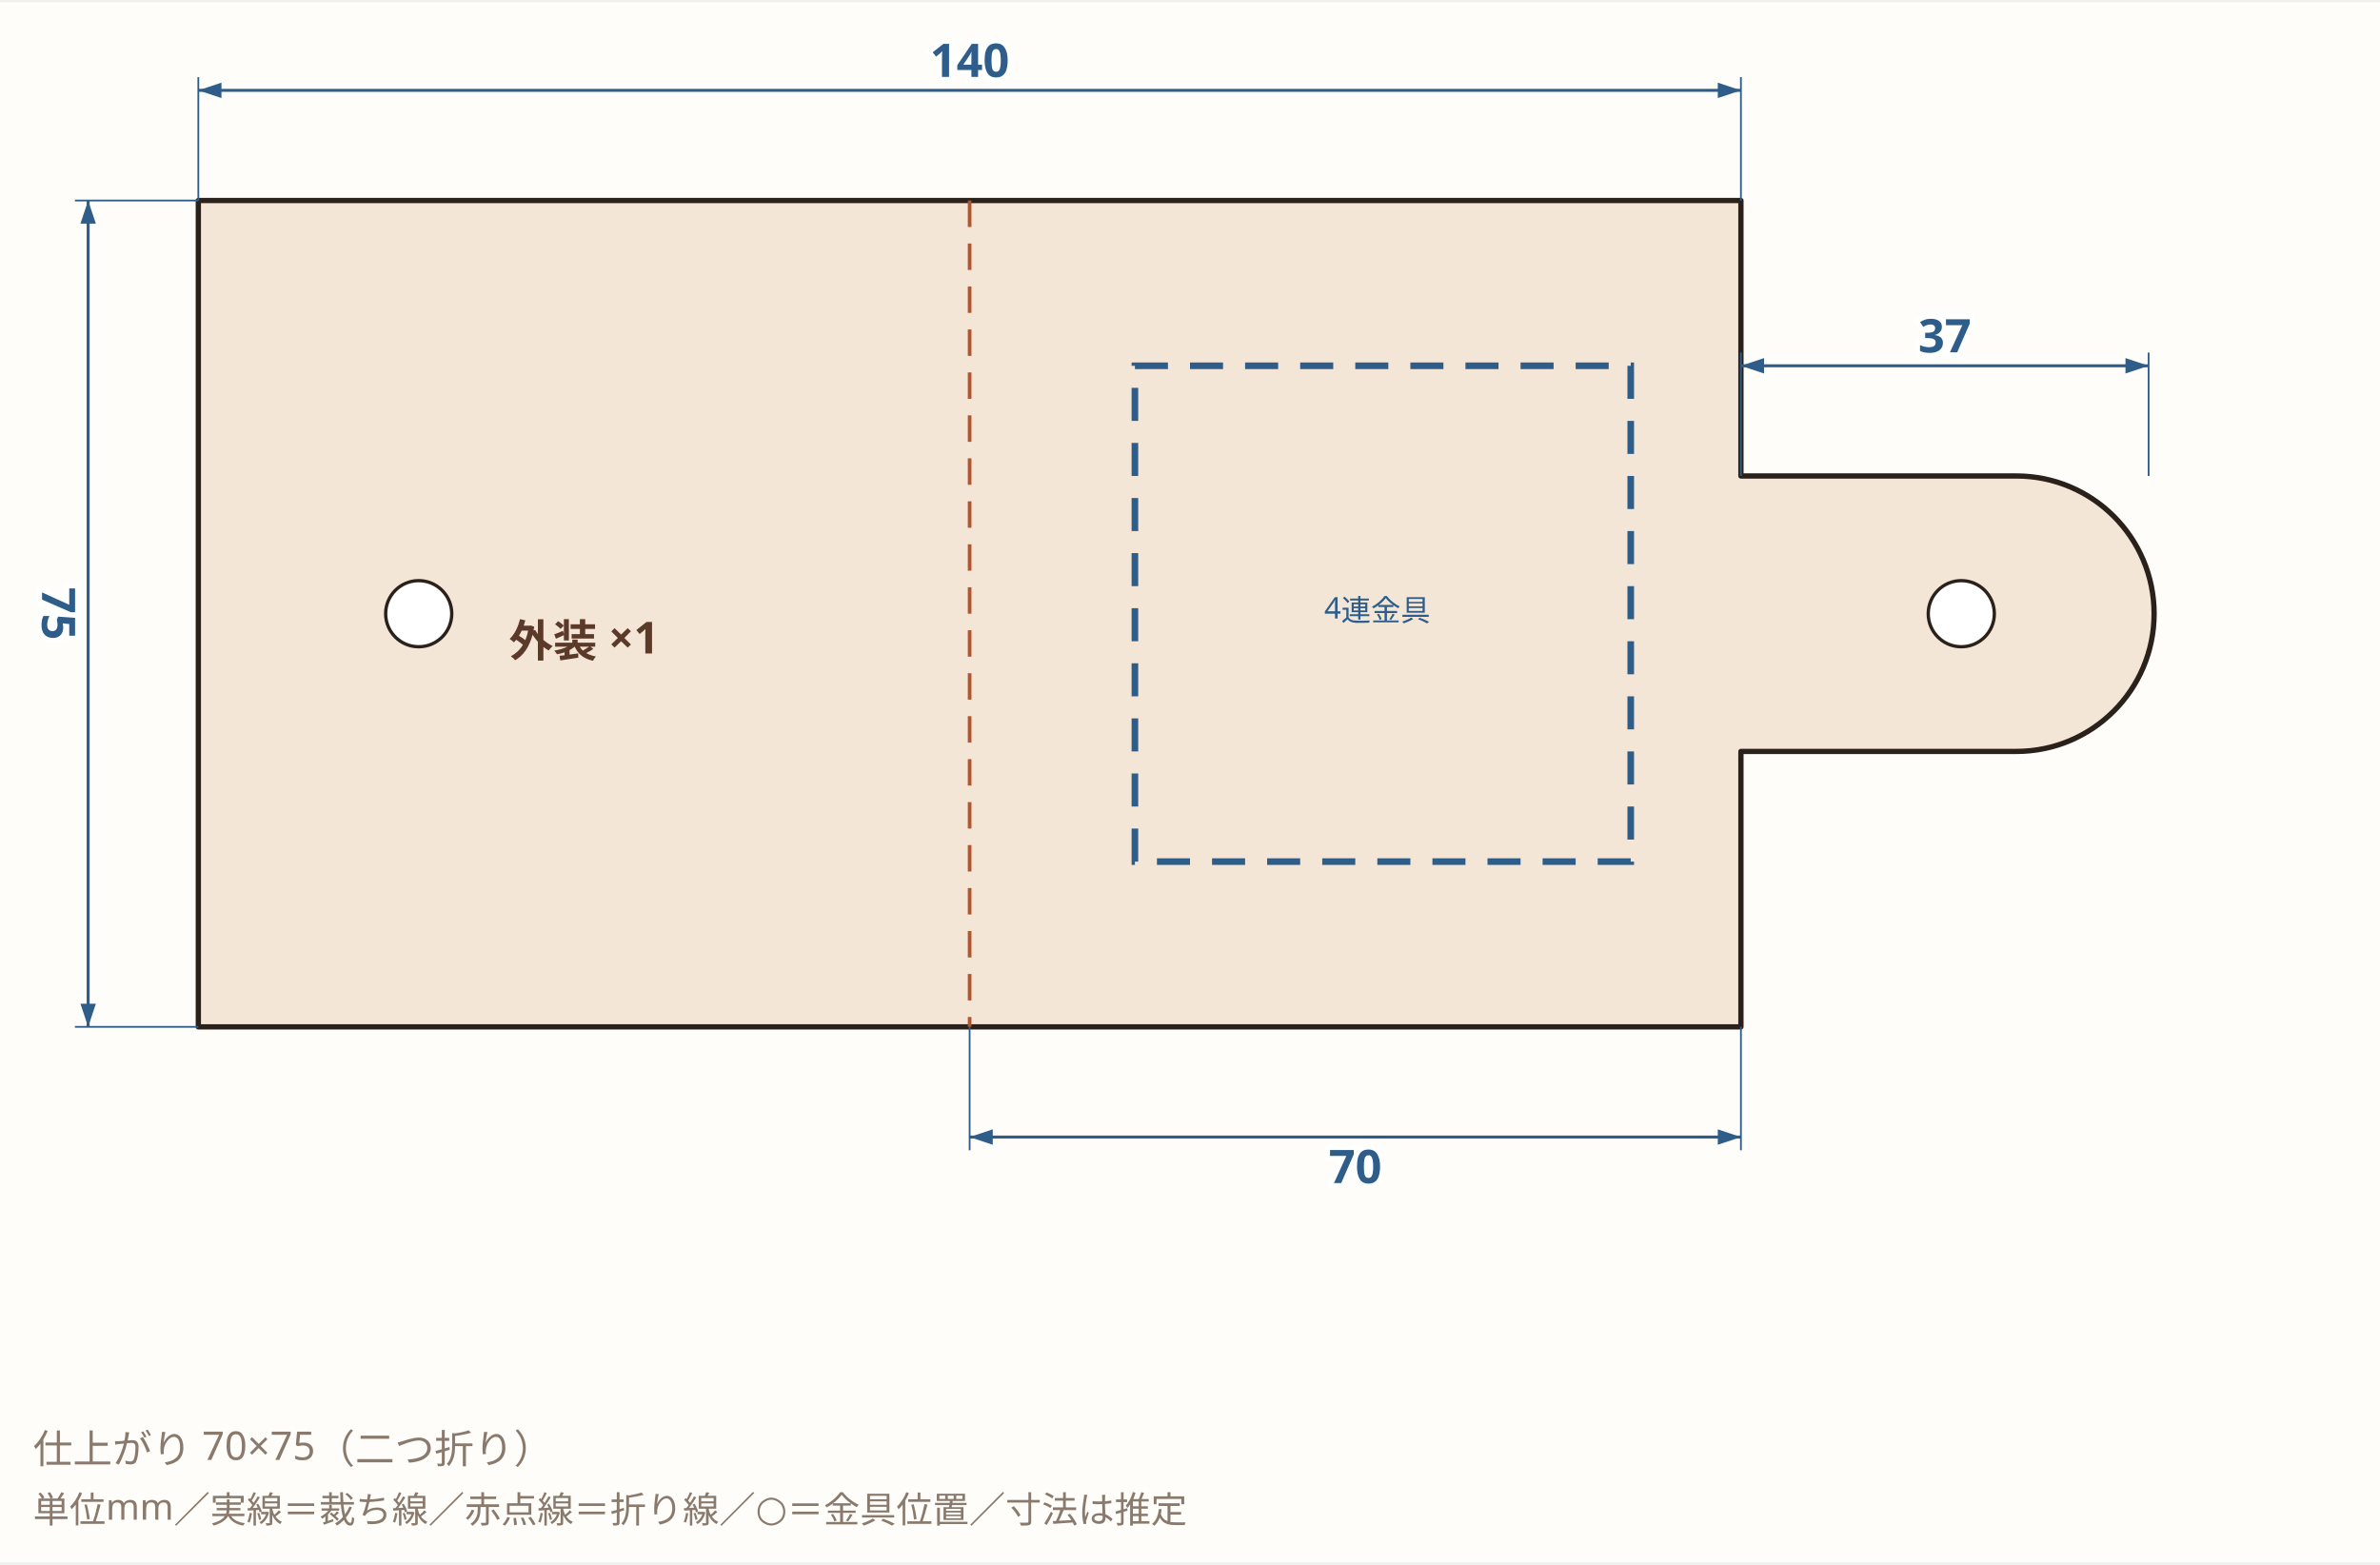
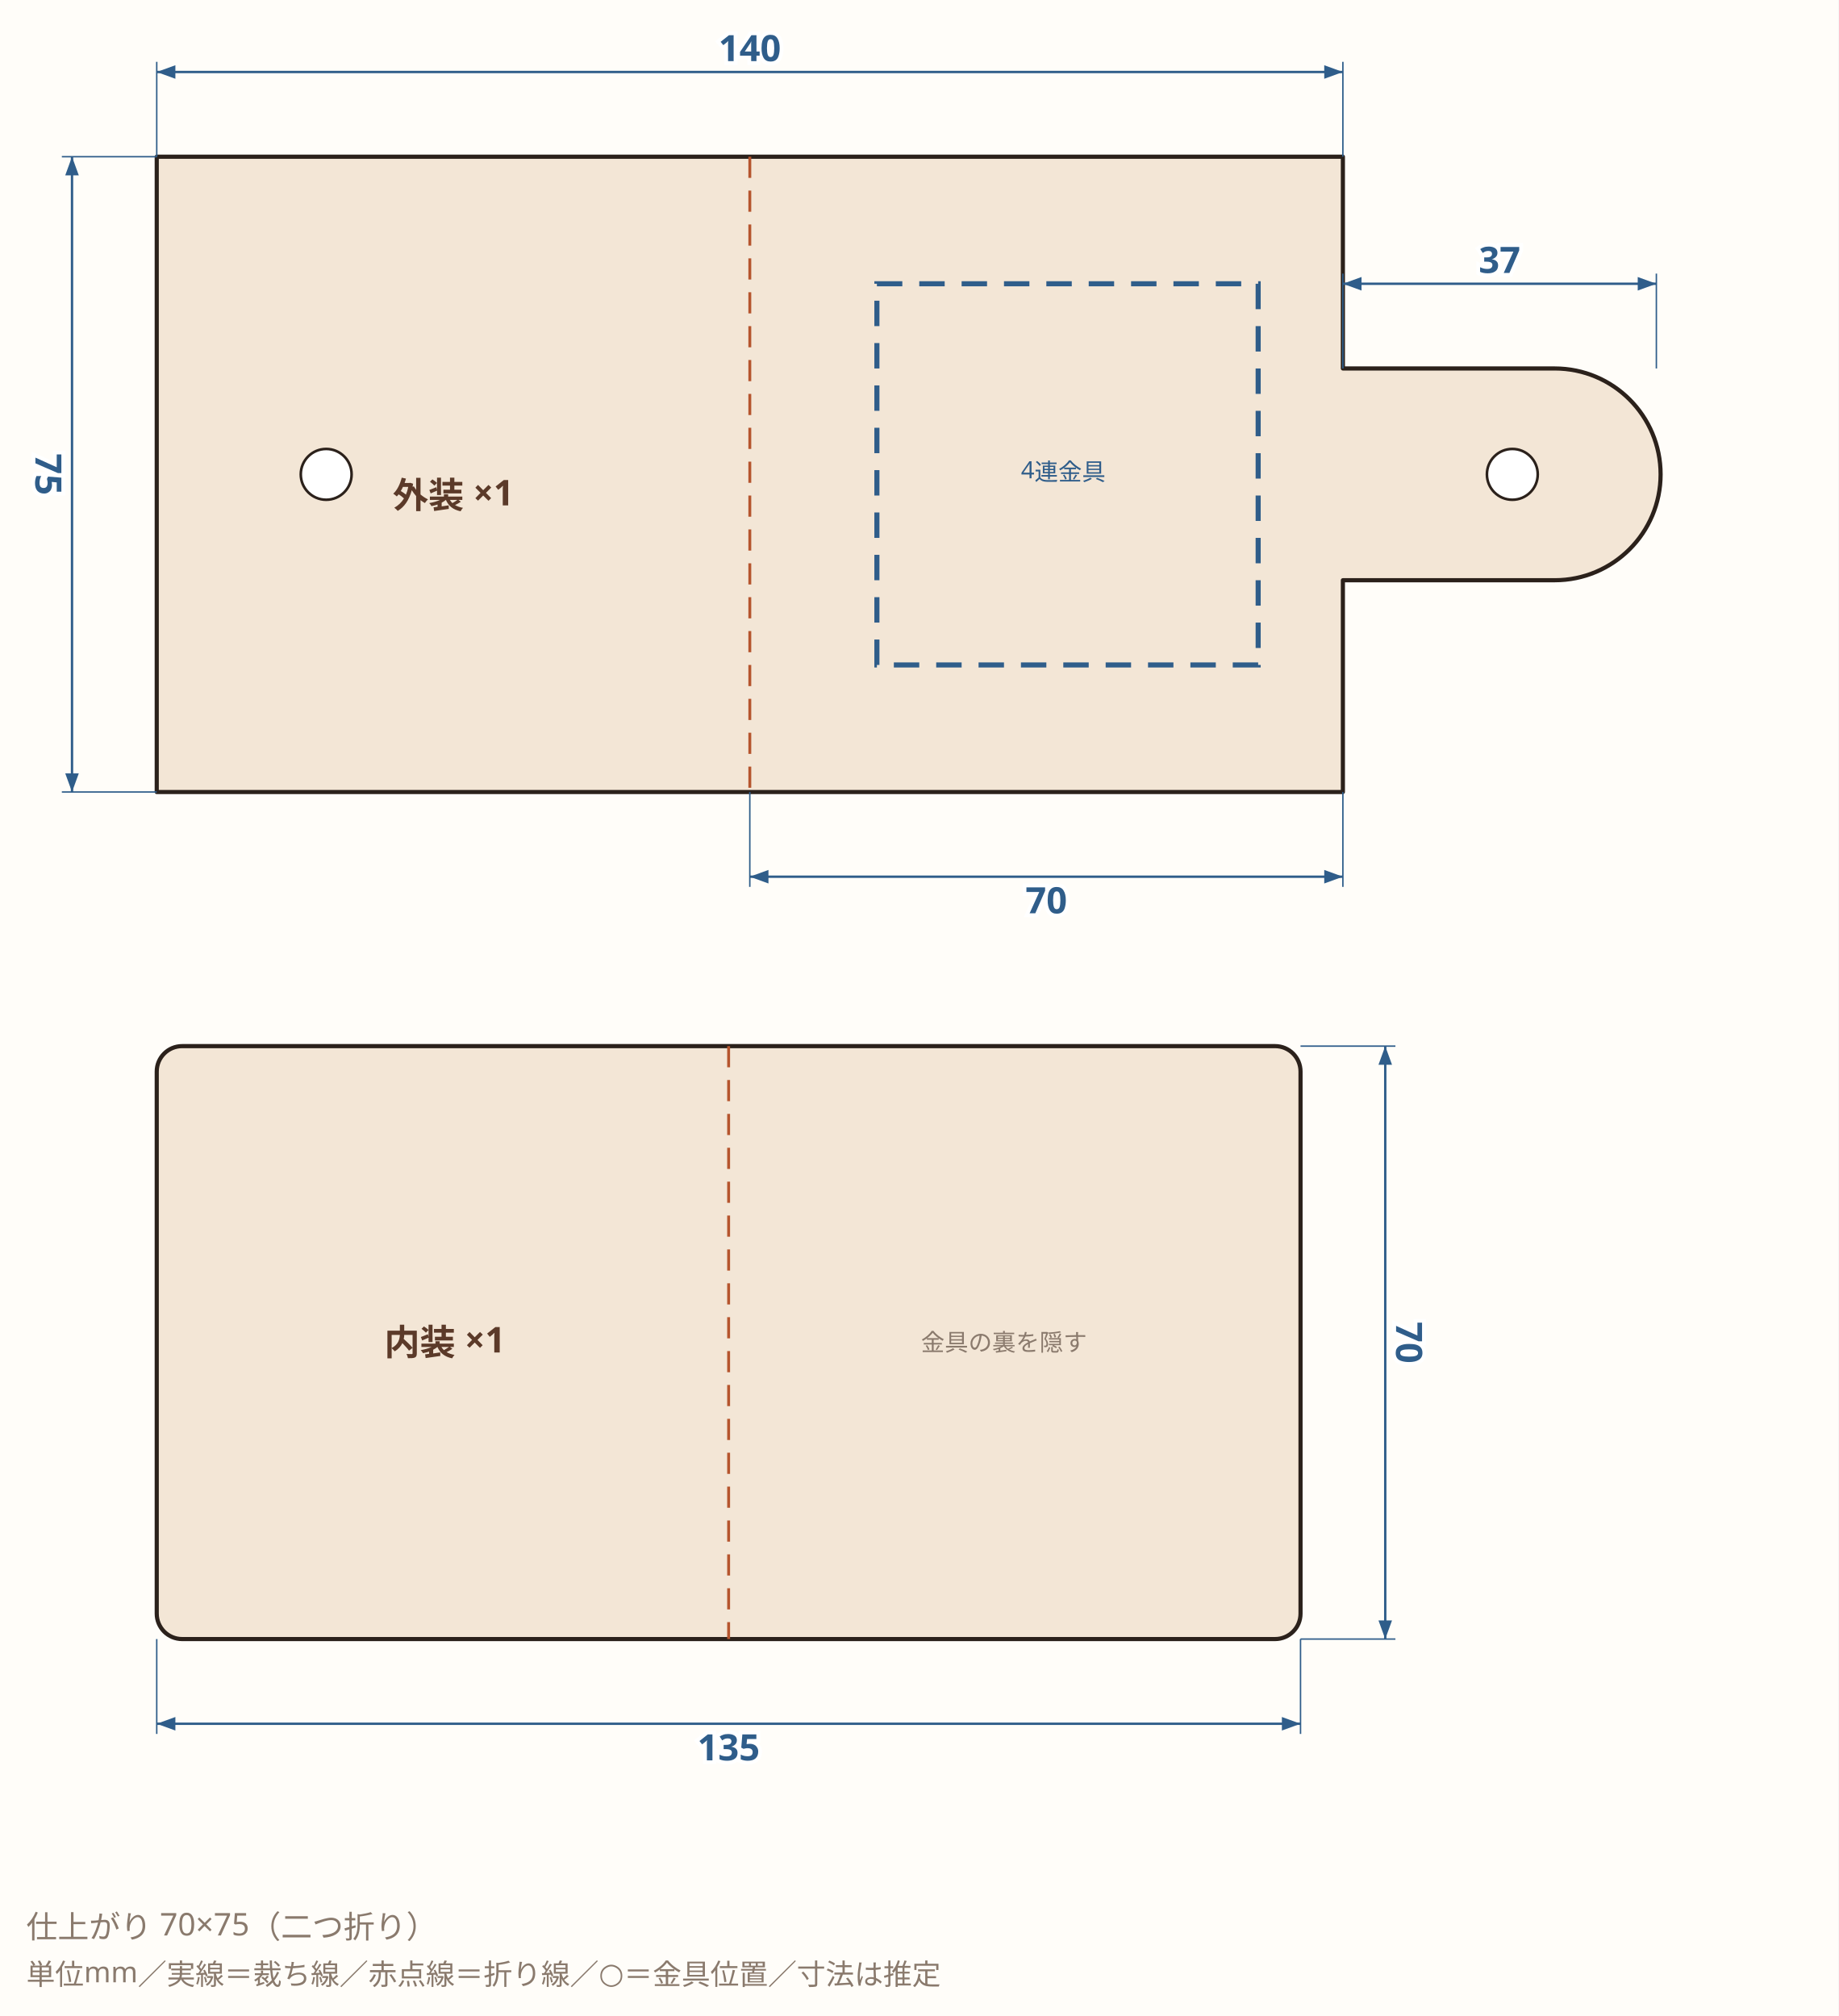
- <svg xmlns="http://www.w3.org/2000/svg" viewBox="-18.0 -18.0 216.0 141.6" width="216" height="142">
-   <rect x="-18.0" y="-18.0" width="216.0" height="141.6" fill="#fffdf9" />
-   <path d="M0,0 L140,0 L140,25 L165,25 A12.5,12.5 0 0 1 165,50 L140,50 L140,75 L0,75 Z" fill="#f3e6d6" stroke="#2b211b" stroke-width="0.48" stroke-linejoin="round" />
-   <line x1="70" y1="0" x2="70" y2="75" stroke="#b5552e" stroke-width="0.33" stroke-dasharray="2.4 1.5" />
-   <text x="35.0" y="40.0" font-size="4.0" fill="#5b3a29" text-anchor="middle" dominant-baseline="middle" font-weight="700" font-family="sans-serif">外装 ×1</text>
-   <circle cx="160" cy="37.5" r="3" fill="#fff" stroke="#2b211b" stroke-width="0.30" />
-   <circle cx="20" cy="37.5" r="3" fill="#fff" stroke="#2b211b" stroke-width="0.30" />
+ <svg xmlns="http://www.w3.org/2000/svg" viewBox="-18.5 -18.5 217.0 238.0" width="217" height="238">
+   <rect x="-18.5" y="-18.5" width="217.0" height="238.033" fill="#fffdf9" />
+   <path d="M0,0 L140,0 L140,25 L165,25 A12.5,12.5 0 0 1 165,50 L140,50 L140,75 L0,75 Z" fill="#f3e6d6" stroke="#2b211b" stroke-width="0.49" stroke-linejoin="round" />
+   <line x1="70" y1="0" x2="70" y2="75" stroke="#b5552e" stroke-width="0.34" stroke-dasharray="2.5 1.5" />
+   <text x="35.0" y="40.0" font-size="4.2" fill="#5b3a29" text-anchor="middle" dominant-baseline="middle" font-weight="700" font-family="sans-serif">外装 ×1</text>
+   <circle cx="160" cy="37.5" r="3" fill="#fff" stroke="#2b211b" stroke-width="0.31" />
+   <circle cx="20" cy="37.5" r="3" fill="#fff" stroke="#2b211b" stroke-width="0.31" />
  <rect x="85" y="15" width="45" height="45" fill="none" stroke="#2f5d8a" stroke-dasharray="3 2" stroke-width="0.6" />
-   <text x="107.0" y="37.0" font-size="2.7" fill="#2f5d8a" text-anchor="middle" dominant-baseline="middle" font-weight="400" font-family="sans-serif">4連金具</text>
-   <line x1="0.0" y1="0.0" x2="0.0" y2="-11.2" stroke="#2f5d8a" stroke-width="0.16" />
-   <line x1="140.0" y1="0.0" x2="140.0" y2="-11.2" stroke="#2f5d8a" stroke-width="0.16" />
-   <line x1="0.0" y1="-10.0" x2="140.0" y2="-10.0" stroke="#2f5d8a" stroke-width="0.27" />
-   <path d="M0.0,-10.0 L2.1,-9.3 L2.1,-10.7 Z" fill="#2f5d8a" />
-   <path d="M140.0,-10.0 L137.9,-9.3 L137.9,-10.7 Z" fill="#2f5d8a" />
-   <text x="70.0" y="-12.7" font-size="4.2" fill="#2f5d8a" text-anchor="middle" dominant-baseline="middle" font-family="sans-serif" font-weight="700" transform="rotate(0.0 70.0 -12.7)" paint-order="stroke" stroke="#fff" stroke-width="0.9">140</text>
-   <line x1="0.0" y1="75.0" x2="-11.2" y2="75.0" stroke="#2f5d8a" stroke-width="0.16" />
-   <line x1="0.0" y1="0.0" x2="-11.2" y2="0.0" stroke="#2f5d8a" stroke-width="0.16" />
-   <line x1="-10.0" y1="75.0" x2="-10.0" y2="0.0" stroke="#2f5d8a" stroke-width="0.27" />
-   <path d="M-10.0,75.0 L-9.3,72.9 L-10.7,72.9 Z" fill="#2f5d8a" />
-   <path d="M-10.0,0.0 L-9.3,2.1 L-10.7,2.1 Z" fill="#2f5d8a" />
-   <text x="-12.7" y="37.5" font-size="4.2" fill="#2f5d8a" text-anchor="middle" dominant-baseline="middle" font-family="sans-serif" font-weight="700" transform="rotate(90.0 -12.7 37.5)" paint-order="stroke" stroke="#fff" stroke-width="0.9">75</text>
-   <line x1="140.0" y1="25.0" x2="140.0" y2="13.8" stroke="#2f5d8a" stroke-width="0.16" />
-   <line x1="177.0" y1="25.0" x2="177.0" y2="13.8" stroke="#2f5d8a" stroke-width="0.16" />
-   <line x1="140.0" y1="15.0" x2="177.0" y2="15.0" stroke="#2f5d8a" stroke-width="0.27" />
-   <path d="M140.0,15.0 L142.1,15.7 L142.1,14.3 Z" fill="#2f5d8a" />
-   <path d="M177.0,15.0 L174.9,15.7 L174.9,14.3 Z" fill="#2f5d8a" />
-   <text x="158.5" y="12.3" font-size="4.2" fill="#2f5d8a" text-anchor="middle" dominant-baseline="middle" font-family="sans-serif" font-weight="700" transform="rotate(0.0 158.5 12.3)" paint-order="stroke" stroke="#fff" stroke-width="0.9">37</text>
-   <line x1="140.0" y1="75.0" x2="140.0" y2="86.2" stroke="#2f5d8a" stroke-width="0.16" />
-   <line x1="70.0" y1="75.0" x2="70.0" y2="86.2" stroke="#2f5d8a" stroke-width="0.16" />
-   <line x1="140.0" y1="85.0" x2="70.0" y2="85.0" stroke="#2f5d8a" stroke-width="0.27" />
-   <path d="M140.0,85.0 L137.9,84.3 L137.9,85.7 Z" fill="#2f5d8a" />
-   <path d="M70.0,85.0 L72.1,84.3 L72.1,85.7 Z" fill="#2f5d8a" />
-   <text x="105.0" y="87.7" font-size="4.2" fill="#2f5d8a" text-anchor="middle" dominant-baseline="middle" font-family="sans-serif" font-weight="700" transform="rotate(360.0 105.0 87.7)" paint-order="stroke" stroke="#fff" stroke-width="0.9">70</text>
-   <text x="-15.0" y="114.6" font-size="3.6" fill="#8a7a6d" font-family="sans-serif">仕上がり 70×75（二つ折り）</text>
-   <text x="-15.0" y="120.0" font-size="3.3" fill="#8a7a6d" font-family="sans-serif">単位mm／実線＝裁ち線／赤点線＝折り線／○＝金具位置／寸法は推定</text>
+   <text x="107.0" y="37.0" font-size="2.8" fill="#2f5d8a" text-anchor="middle" dominant-baseline="middle" font-weight="400" font-family="sans-serif">4連金具</text>
+   <line x1="0.0" y1="0.0" x2="0.0" y2="-11.2" stroke="#2f5d8a" stroke-width="0.17" />
+   <line x1="140.0" y1="0.0" x2="140.0" y2="-11.2" stroke="#2f5d8a" stroke-width="0.17" />
+   <line x1="0.0" y1="-10.0" x2="140.0" y2="-10.0" stroke="#2f5d8a" stroke-width="0.28" />
+   <path d="M0.0,-10.0 L2.2,-9.2 L2.2,-10.8 Z" fill="#2f5d8a" />
+   <path d="M140.0,-10.0 L137.8,-9.2 L137.8,-10.8 Z" fill="#2f5d8a" />
+   <text x="70.0" y="-12.8" font-size="4.3" fill="#2f5d8a" text-anchor="middle" dominant-baseline="middle" font-family="sans-serif" font-weight="700" transform="rotate(0.0 70.0 -12.8)" paint-order="stroke" stroke="#fff" stroke-width="0.9">140</text>
+   <line x1="0.0" y1="75.0" x2="-11.2" y2="75.0" stroke="#2f5d8a" stroke-width="0.17" />
+   <line x1="0.0" y1="0.0" x2="-11.2" y2="0.0" stroke="#2f5d8a" stroke-width="0.17" />
+   <line x1="-10.0" y1="75.0" x2="-10.0" y2="0.0" stroke="#2f5d8a" stroke-width="0.28" />
+   <path d="M-10.0,75.0 L-9.2,72.8 L-10.8,72.8 Z" fill="#2f5d8a" />
+   <path d="M-10.0,0.0 L-9.2,2.2 L-10.8,2.2 Z" fill="#2f5d8a" />
+   <text x="-12.8" y="37.5" font-size="4.3" fill="#2f5d8a" text-anchor="middle" dominant-baseline="middle" font-family="sans-serif" font-weight="700" transform="rotate(90.0 -12.8 37.5)" paint-order="stroke" stroke="#fff" stroke-width="0.9">75</text>
+   <line x1="140.0" y1="25.0" x2="140.0" y2="13.8" stroke="#2f5d8a" stroke-width="0.17" />
+   <line x1="177.0" y1="25.0" x2="177.0" y2="13.8" stroke="#2f5d8a" stroke-width="0.17" />
+   <line x1="140.0" y1="15.0" x2="177.0" y2="15.0" stroke="#2f5d8a" stroke-width="0.28" />
+   <path d="M140.0,15.0 L142.2,15.8 L142.2,14.2 Z" fill="#2f5d8a" />
+   <path d="M177.0,15.0 L174.8,15.8 L174.8,14.2 Z" fill="#2f5d8a" />
+   <text x="158.5" y="12.2" font-size="4.3" fill="#2f5d8a" text-anchor="middle" dominant-baseline="middle" font-family="sans-serif" font-weight="700" transform="rotate(0.0 158.5 12.2)" paint-order="stroke" stroke="#fff" stroke-width="0.9">37</text>
+   <line x1="140.0" y1="75.0" x2="140.0" y2="86.2" stroke="#2f5d8a" stroke-width="0.17" />
+   <line x1="70.0" y1="75.0" x2="70.0" y2="86.2" stroke="#2f5d8a" stroke-width="0.17" />
+   <line x1="140.0" y1="85.0" x2="70.0" y2="85.0" stroke="#2f5d8a" stroke-width="0.28" />
+   <path d="M140.0,85.0 L137.8,84.2 L137.8,85.8 Z" fill="#2f5d8a" />
+   <path d="M70.0,85.0 L72.2,84.2 L72.2,85.8 Z" fill="#2f5d8a" />
+   <text x="105.0" y="87.8" font-size="4.3" fill="#2f5d8a" text-anchor="middle" dominant-baseline="middle" font-family="sans-serif" font-weight="700" transform="rotate(360.0 105.0 87.8)" paint-order="stroke" stroke="#fff" stroke-width="0.9">70</text>
+   <path d="M3,105 L132,105 A3,3 0 0 1 135,108 L135,172 A3,3 0 0 1 132,175 L3,175 A3,3 0 0 1 0,172 L0,108 A3,3 0 0 1 3,105 Z" fill="#f3e6d6" stroke="#2b211b" stroke-width="0.49" stroke-linejoin="round" />
+   <line x1="67.5" y1="105" x2="67.5" y2="175" stroke="#b5552e" stroke-width="0.34" stroke-dasharray="2.5 1.5" />
+   <text x="34.0" y="140.0" font-size="4.2" fill="#5b3a29" text-anchor="middle" dominant-baseline="middle" font-weight="700" font-family="sans-serif">内装 ×1</text>
+   <text x="100.0" y="140.0" font-size="2.8" fill="#8a7a6d" text-anchor="middle" dominant-baseline="middle" font-weight="400" font-family="sans-serif">金具の裏を隠す</text>
+   <line x1="0.0" y1="175.0" x2="0.0" y2="186.2" stroke="#2f5d8a" stroke-width="0.17" />
+   <line x1="135.0" y1="175.0" x2="135.0" y2="186.2" stroke="#2f5d8a" stroke-width="0.17" />
+   <line x1="0.0" y1="185.0" x2="135.0" y2="185.0" stroke="#2f5d8a" stroke-width="0.28" />
+   <path d="M0.0,185.0 L2.2,185.8 L2.2,184.2 Z" fill="#2f5d8a" />
+   <path d="M135.0,185.0 L132.8,185.8 L132.8,184.2 Z" fill="#2f5d8a" />
+   <text x="67.5" y="187.8" font-size="4.3" fill="#2f5d8a" text-anchor="middle" dominant-baseline="middle" font-family="sans-serif" font-weight="700" transform="rotate(0.0 67.5 187.8)" paint-order="stroke" stroke="#fff" stroke-width="0.9">135</text>
+   <line x1="135.0" y1="105.0" x2="146.2" y2="105.0" stroke="#2f5d8a" stroke-width="0.17" />
+   <line x1="135.0" y1="175.0" x2="146.2" y2="175.0" stroke="#2f5d8a" stroke-width="0.17" />
+   <line x1="145.0" y1="105.0" x2="145.0" y2="175.0" stroke="#2f5d8a" stroke-width="0.28" />
+   <path d="M145.0,105.0 L144.2,107.2 L145.8,107.2 Z" fill="#2f5d8a" />
+   <path d="M145.0,175.0 L144.2,172.8 L145.8,172.8 Z" fill="#2f5d8a" />
+   <text x="147.8" y="140.0" font-size="4.3" fill="#2f5d8a" text-anchor="middle" dominant-baseline="middle" font-family="sans-serif" font-weight="700" transform="rotate(90.0 147.8 140.0)" paint-order="stroke" stroke="#fff" stroke-width="0.9">70</text>
+   <text x="-15.4" y="210.3" font-size="3.7" fill="#8a7a6d" font-family="sans-serif">仕上がり 70×75（二つ折り）</text>
+   <text x="-15.4" y="215.8" font-size="3.4" fill="#8a7a6d" font-family="sans-serif">単位mm／実線＝裁ち線／赤点線＝折り線／○＝金具位置／寸法は推定</text>
</svg>
